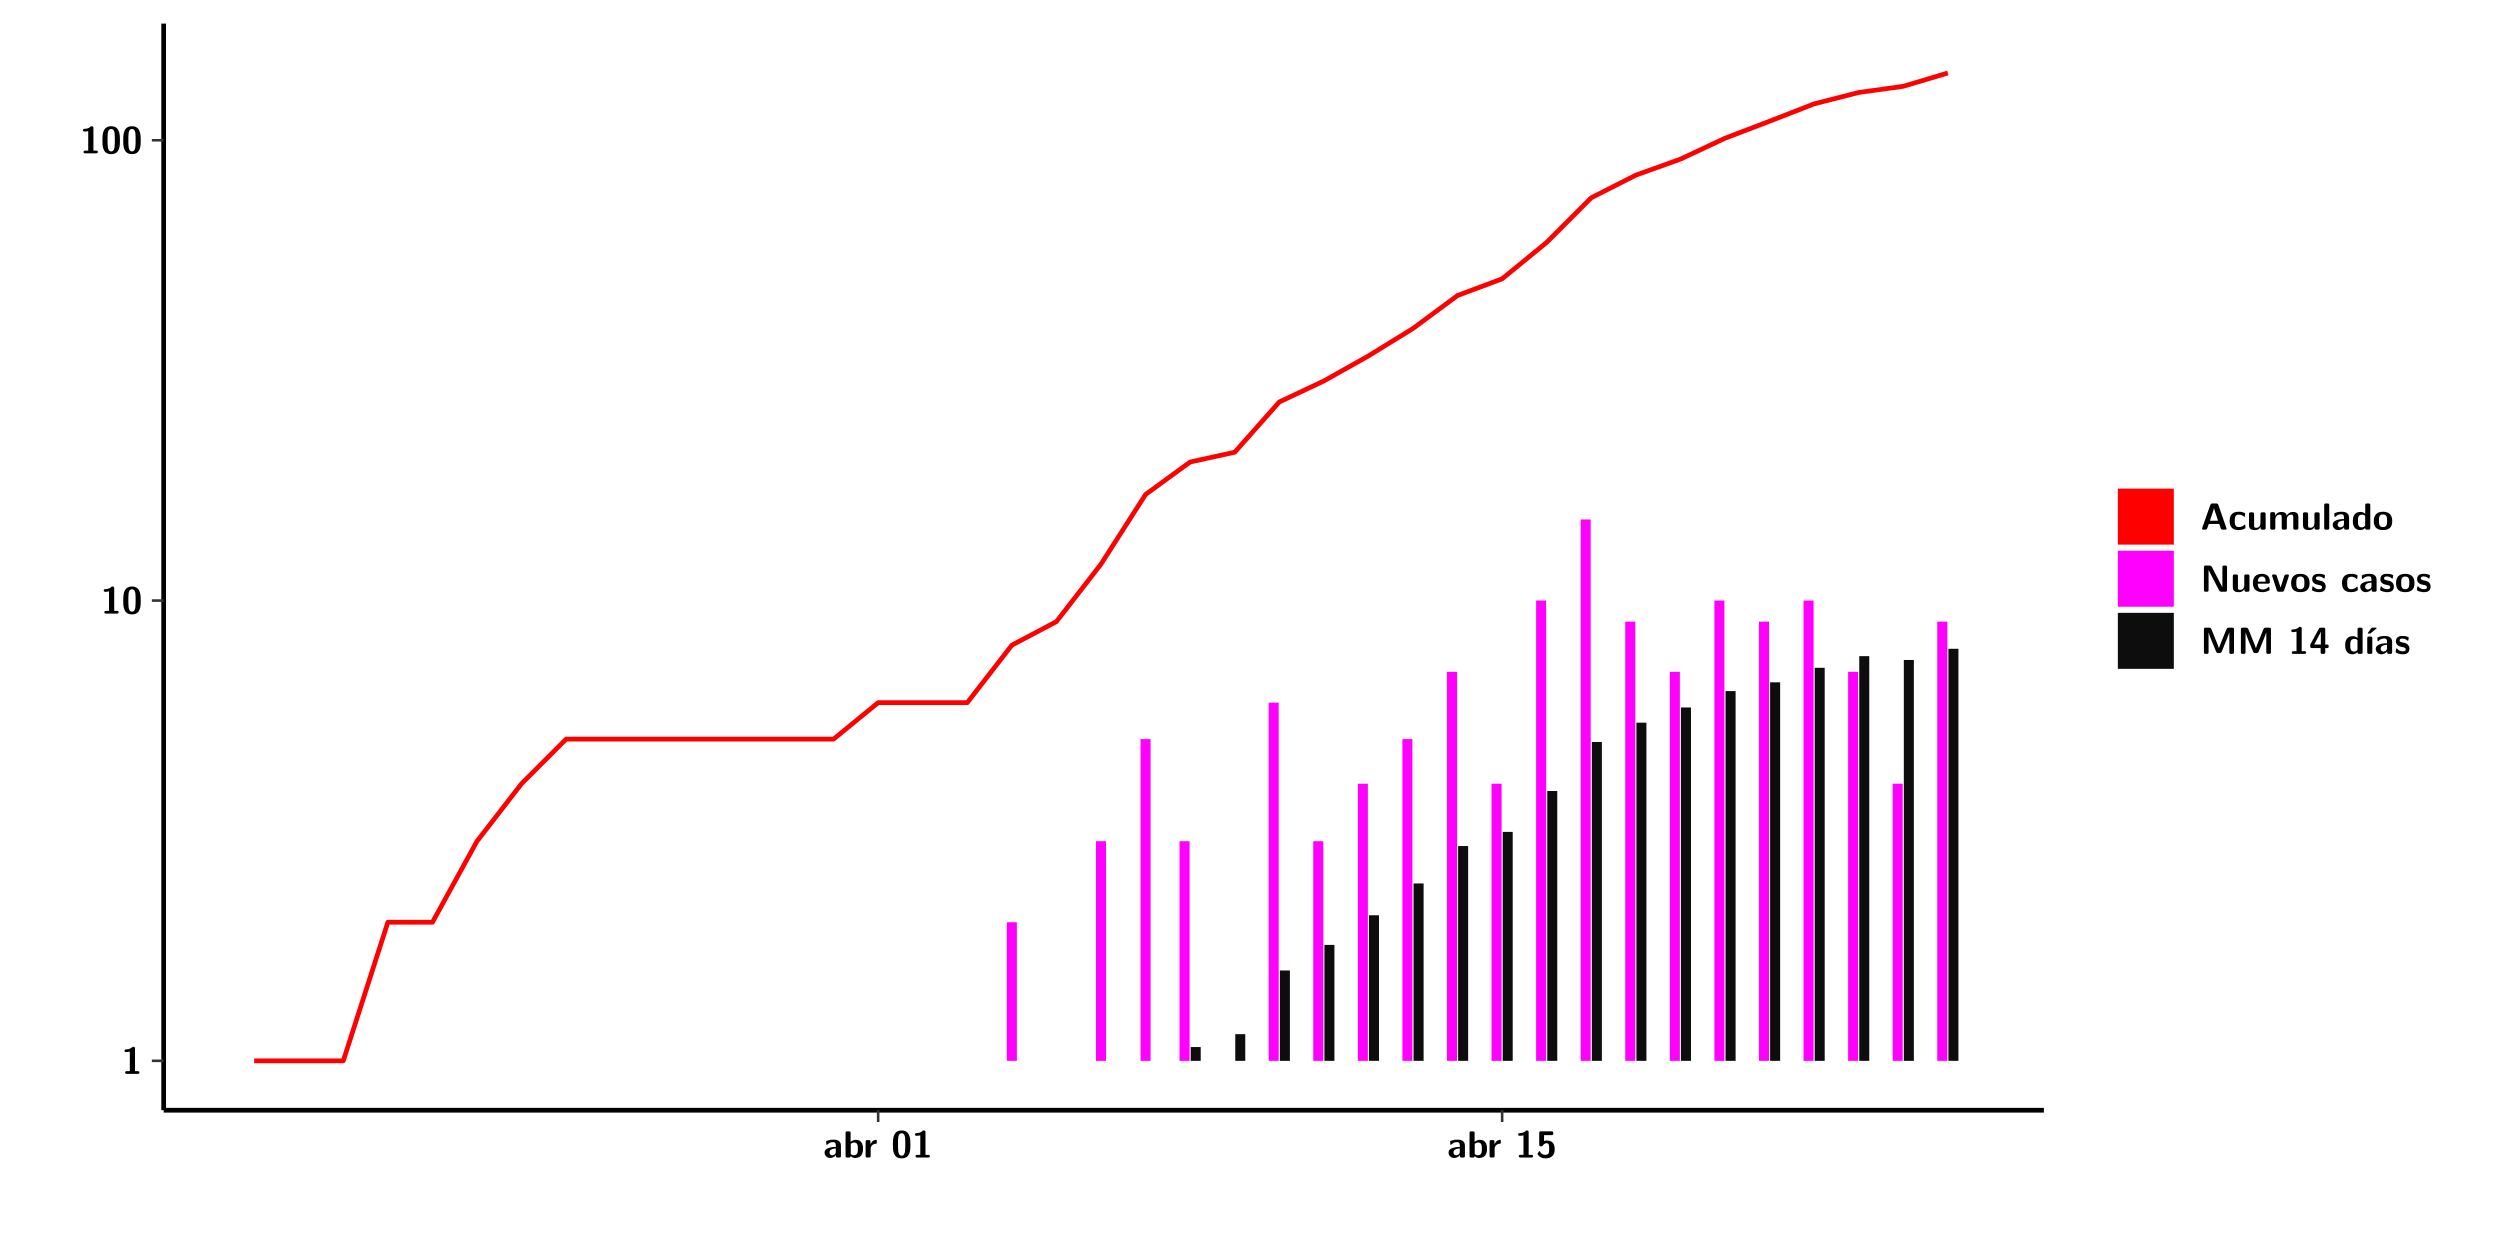
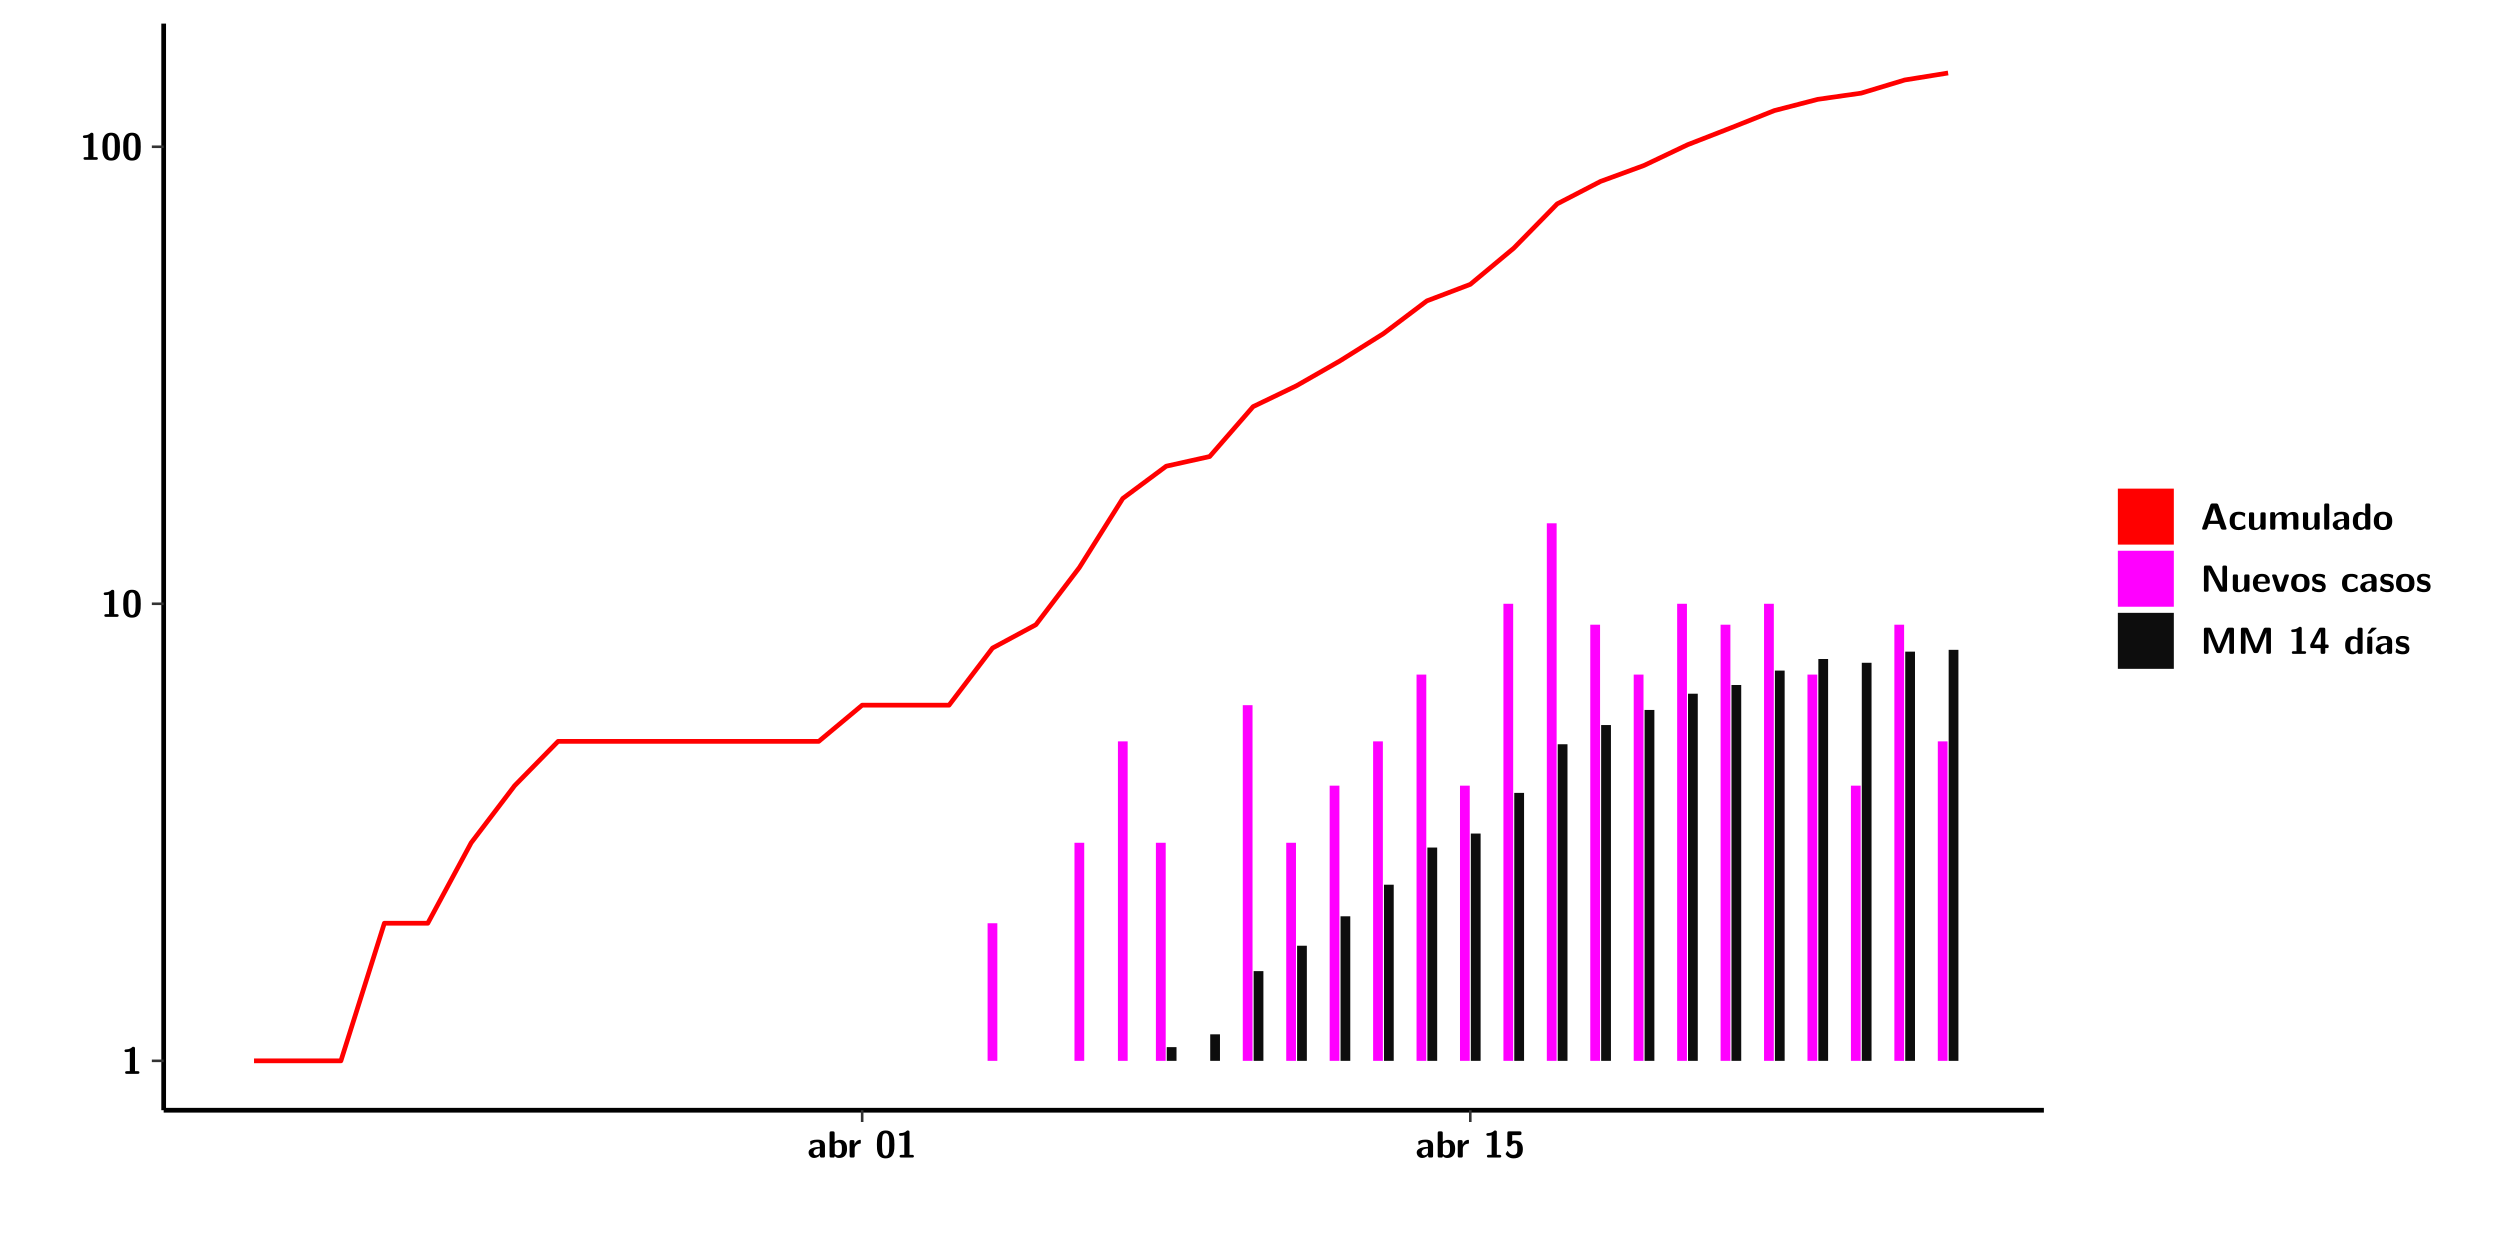
<svg xmlns="http://www.w3.org/2000/svg" xmlns:xlink="http://www.w3.org/1999/xlink" width="579.653pt" height="288pt" viewBox="0 0 579.653 288" version="1.1">
  <defs>
    <g>
      <symbol overflow="visible" id="glyph0-0">
        <path style="stroke:none;" d="" />
      </symbol>
      <symbol overflow="visible" id="glyph0-1">
        <path style="stroke:none;" d="M 3.109 -5.859 C 3.109 -6.016 3.109 -6.281 2.719 -6.281 C 2.547 -6.281 2.516 -6.266 2.406 -6.156 C 2.25 -6.016 1.922 -5.688 1.047 -5.672 C 0.891 -5.672 0.672 -5.609 0.672 -5.359 C 0.672 -5.047 0.969 -5.047 1.094 -5.047 C 1.344 -5.047 1.656 -5.078 1.906 -5.156 L 1.906 -0.625 L 1.234 -0.625 C 1.109 -0.625 0.812 -0.625 0.812 -0.312 C 0.812 0 1.109 0 1.234 0 L 3.719 0 C 3.828 0 4.141 0 4.141 -0.312 C 4.141 -0.625 3.828 -0.625 3.719 -0.625 L 3.109 -0.625 Z M 3.109 -5.859 " />
      </symbol>
      <symbol overflow="visible" id="glyph0-2">
        <path style="stroke:none;" d="M 4.438 -3 C 4.438 -4.203 4.438 -6.281 2.406 -6.281 C 0.375 -6.281 0.375 -4.219 0.375 -3 C 0.375 -1.812 0.375 0.188 2.406 0.188 C 4.438 0.188 4.438 -1.781 4.438 -3 Z M 2.406 -0.438 C 1.75 -0.438 1.656 -1.25 1.625 -1.484 C 1.562 -1.953 1.562 -2.766 1.562 -3.125 C 1.562 -3.641 1.562 -4.203 1.625 -4.641 C 1.641 -4.875 1.734 -5.641 2.406 -5.641 C 3.047 -5.641 3.156 -4.906 3.188 -4.734 C 3.25 -4.281 3.25 -3.594 3.25 -3.125 C 3.25 -2.625 3.25 -1.953 3.188 -1.469 C 3.156 -1.234 3.062 -0.438 2.406 -0.438 Z M 2.406 -0.438 " />
      </symbol>
      <symbol overflow="visible" id="glyph0-3">
        <path style="stroke:none;" d="M 4.062 -2.766 C 4.062 -4.156 2.734 -4.156 2.297 -4.156 C 1.891 -4.156 1.453 -4.125 0.859 -3.891 C 0.672 -3.797 0.625 -3.781 0.625 -3.688 C 0.625 -3.625 0.688 -3.109 0.688 -3.047 C 0.703 -2.984 0.75 -2.938 0.812 -2.938 C 0.844 -2.938 0.875 -2.969 0.906 -3 C 1.281 -3.391 1.719 -3.578 2.266 -3.578 C 2.734 -3.578 2.875 -3.297 2.875 -2.781 L 2.875 -2.469 C 2.562 -2.469 0.266 -2.453 0.266 -1.172 C 0.266 -0.547 0.766 0.094 1.531 0.094 C 1.828 0.094 2.484 0.016 2.906 -0.594 L 2.906 -0.422 C 2.906 -0.141 2.969 0 3.328 0 L 3.641 0 C 3.984 0 4.062 -0.109 4.062 -0.422 Z M 2.875 -1.344 C 2.875 -0.531 2.047 -0.531 2.016 -0.531 C 1.641 -0.531 1.406 -0.844 1.406 -1.188 C 1.406 -2.047 2.625 -2.109 2.875 -2.109 Z M 2.875 -1.344 " />
      </symbol>
      <symbol overflow="visible" id="glyph0-4">
        <path style="stroke:none;" d="M 1.703 -5.656 C 1.703 -5.938 1.641 -6.078 1.281 -6.078 L 0.953 -6.078 C 0.641 -6.078 0.531 -5.984 0.531 -5.656 L 0.531 -0.422 C 0.531 -0.109 0.625 0 0.953 0 L 1.312 0 C 1.453 0 1.719 0 1.734 -0.344 C 2.125 0.094 2.578 0.094 2.719 0.094 C 4.578 0.094 4.578 -1.594 4.578 -2.031 C 4.578 -2.453 4.578 -4.109 2.938 -4.109 C 2.219 -4.109 1.781 -3.703 1.703 -3.625 Z M 1.734 -3.172 C 1.844 -3.281 2.109 -3.484 2.5 -3.484 C 3.391 -3.484 3.391 -2.672 3.391 -2.016 C 3.391 -1.375 3.391 -0.531 2.406 -0.531 C 2.047 -0.531 1.828 -0.75 1.734 -0.875 Z M 1.734 -3.172 " />
      </symbol>
      <symbol overflow="visible" id="glyph0-5">
        <path style="stroke:none;" d="M 1.703 -2.016 C 1.703 -2.844 2.391 -3.188 2.938 -3.219 C 3.109 -3.234 3.125 -3.234 3.125 -3.469 L 3.125 -3.875 C 3.125 -4.047 3.125 -4.109 2.969 -4.109 C 2.719 -4.109 2.078 -4.031 1.672 -3.078 L 1.656 -3.078 L 1.656 -3.641 C 1.656 -3.922 1.594 -4.062 1.234 -4.062 L 0.953 -4.062 C 0.641 -4.062 0.531 -3.969 0.531 -3.641 L 0.531 -0.422 C 0.531 -0.109 0.625 0 0.953 0 L 1.281 0 C 1.609 0 1.703 -0.109 1.703 -0.422 Z M 1.703 -2.016 " />
      </symbol>
      <symbol overflow="visible" id="glyph0-6">
        <path style="stroke:none;" d="M 1.859 -5.203 L 3.578 -5.203 C 4 -5.203 4 -5.406 4 -5.641 C 4 -5.875 4 -6.078 3.578 -6.078 L 1.141 -6.078 C 0.875 -6.078 0.734 -6.031 0.734 -5.688 L 0.734 -3 C 0.734 -2.609 0.922 -2.594 1.172 -2.594 C 1.391 -2.594 1.469 -2.594 1.594 -2.812 C 1.812 -3.141 2.109 -3.328 2.469 -3.328 C 3.047 -3.328 3.047 -2.656 3.047 -1.969 C 3.047 -1.297 3.047 -0.625 2.125 -0.625 C 1.844 -0.625 1.25 -0.703 0.906 -1.406 C 0.875 -1.453 0.844 -1.5 0.781 -1.5 C 0.719 -1.5 0.703 -1.469 0.656 -1.391 C 0.531 -1.188 0.328 -0.891 0.328 -0.828 C 0.328 -0.75 0.891 0.188 2.141 0.188 C 3.562 0.188 4.328 -0.516 4.328 -1.938 C 4.328 -3.094 3.844 -3.953 2.5 -3.953 C 2.281 -3.953 2.078 -3.922 1.859 -3.844 Z M 1.859 -5.203 " />
      </symbol>
      <symbol overflow="visible" id="glyph0-7">
        <path style="stroke:none;" d="M 4.156 -5.703 C 4.031 -6.078 3.766 -6.078 3.594 -6.078 L 2.828 -6.078 C 2.641 -6.078 2.391 -6.078 2.266 -5.703 L 0.406 -0.406 C 0.375 -0.297 0.375 -0.281 0.375 -0.234 C 0.375 0 0.594 0 0.703 0 L 1.031 0 C 1.188 0 1.453 0 1.578 -0.344 L 1.922 -1.328 L 4.344 -1.328 L 4.641 -0.484 C 4.75 -0.172 4.812 0 5.234 0 L 5.703 0 C 5.828 0 6.047 0 6.047 -0.234 C 6.047 -0.281 6.047 -0.297 6 -0.406 Z M 2.812 -3.938 C 2.938 -4.328 3.062 -4.656 3.125 -4.969 L 3.141 -4.969 C 3.188 -4.766 3.188 -4.75 3.25 -4.547 L 4.078 -2.078 L 2.188 -2.078 Z M 2.812 -3.938 " />
      </symbol>
      <symbol overflow="visible" id="glyph0-8">
        <path style="stroke:none;" d="M 4 -0.438 C 4 -0.531 3.969 -0.938 3.953 -1.047 C 3.953 -1.078 3.938 -1.172 3.844 -1.172 C 3.812 -1.172 3.797 -1.172 3.703 -1.078 C 3.562 -0.953 3.141 -0.594 2.422 -0.594 C 1.516 -0.594 1.516 -1.469 1.516 -2.031 C 1.516 -2.75 1.562 -3.484 2.453 -3.484 C 3.031 -3.484 3.266 -3.344 3.578 -3.078 C 3.688 -2.984 3.703 -2.984 3.734 -2.984 C 3.828 -2.984 3.844 -3.062 3.844 -3.094 C 3.859 -3.172 3.953 -3.656 3.953 -3.703 C 3.953 -3.781 3.891 -3.812 3.75 -3.891 C 3.328 -4.078 3.062 -4.156 2.453 -4.156 C 1.141 -4.156 0.328 -3.547 0.328 -2.016 C 0.328 -0.562 1.078 0.094 2.406 0.094 C 2.641 0.094 3.172 0.094 3.75 -0.203 C 4 -0.344 4 -0.344 4 -0.438 Z M 4 -0.438 " />
      </symbol>
      <symbol overflow="visible" id="glyph0-9">
        <path style="stroke:none;" d="M 4.391 -3.594 C 4.391 -3.875 4.328 -4.016 3.969 -4.016 L 3.609 -4.016 C 3.281 -4.016 3.188 -3.906 3.188 -3.594 L 3.188 -1.516 C 3.188 -0.938 2.891 -0.438 2.266 -0.438 C 1.766 -0.438 1.719 -0.562 1.719 -1.031 L 1.719 -3.594 C 1.719 -3.875 1.656 -4.016 1.297 -4.016 L 0.953 -4.016 C 0.625 -4.016 0.531 -3.922 0.531 -3.594 L 0.531 -1.109 C 0.531 -0.172 1.031 0.094 1.953 0.094 C 2.188 0.094 2.812 0.094 3.219 -0.656 L 3.219 -0.422 C 3.219 -0.141 3.281 0 3.641 0 L 3.969 0 C 4.297 0 4.391 -0.109 4.391 -0.422 Z M 4.391 -3.594 " />
      </symbol>
      <symbol overflow="visible" id="glyph0-10">
        <path style="stroke:none;" d="M 7.062 -2.844 C 7.062 -3.75 6.672 -4.109 5.781 -4.109 C 5.156 -4.109 4.688 -3.828 4.359 -3.25 C 4.219 -4.078 3.484 -4.109 3.109 -4.109 C 2.938 -4.109 2.578 -4.109 2.188 -3.828 C 1.906 -3.625 1.734 -3.344 1.672 -3.203 L 1.672 -3.641 C 1.672 -3.922 1.609 -4.062 1.25 -4.062 L 0.953 -4.062 C 0.625 -4.062 0.531 -3.969 0.531 -3.641 L 0.531 -0.422 C 0.531 -0.109 0.625 0 0.953 0 L 1.297 0 C 1.625 0 1.719 -0.109 1.719 -0.422 L 1.719 -2.359 C 1.719 -3.141 2.25 -3.484 2.688 -3.484 C 3.109 -3.484 3.203 -3.297 3.203 -2.828 L 3.203 -0.422 C 3.203 -0.109 3.297 0 3.625 0 L 3.969 0 C 4.297 0 4.391 -0.109 4.391 -0.422 L 4.391 -2.359 C 4.391 -3.141 4.922 -3.484 5.359 -3.484 C 5.781 -3.484 5.875 -3.297 5.875 -2.828 L 5.875 -0.422 C 5.875 -0.109 5.969 0 6.297 0 L 6.641 0 C 6.984 0 7.062 -0.109 7.062 -0.422 Z M 7.062 -2.844 " />
      </symbol>
      <symbol overflow="visible" id="glyph0-11">
        <path style="stroke:none;" d="M 1.703 -5.656 C 1.703 -5.938 1.641 -6.078 1.281 -6.078 L 0.953 -6.078 C 0.641 -6.078 0.531 -5.984 0.531 -5.656 L 0.531 -0.422 C 0.531 -0.109 0.625 0 0.953 0 L 1.281 0 C 1.609 0 1.703 -0.109 1.703 -0.422 Z M 1.703 -5.656 " />
      </symbol>
      <symbol overflow="visible" id="glyph0-12">
        <path style="stroke:none;" d="M 4.375 -5.656 C 4.375 -5.938 4.312 -6.078 3.953 -6.078 L 3.625 -6.078 C 3.297 -6.078 3.203 -5.969 3.203 -5.656 L 3.203 -3.672 C 2.812 -4.047 2.375 -4.109 2.109 -4.109 C 0.328 -4.109 0.328 -2.422 0.328 -2 C 0.328 -1.594 0.328 0.094 2.062 0.094 C 2.422 0.094 2.812 -0.016 3.188 -0.406 C 3.188 -0.094 3.297 0 3.609 0 L 3.953 0 C 4.281 0 4.375 -0.109 4.375 -0.422 Z M 3.188 -1.094 C 3.188 -0.953 3.188 -0.875 2.922 -0.688 C 2.703 -0.547 2.5 -0.531 2.406 -0.531 C 1.516 -0.531 1.516 -1.344 1.516 -2 C 1.516 -2.656 1.516 -3.484 2.5 -3.484 C 2.75 -3.484 2.984 -3.391 3.188 -3.203 Z M 3.188 -1.094 " />
      </symbol>
      <symbol overflow="visible" id="glyph0-13">
        <path style="stroke:none;" d="M 4.547 -1.969 C 4.547 -3.406 3.844 -4.156 2.406 -4.156 C 0.953 -4.156 0.266 -3.391 0.266 -1.969 C 0.266 -0.547 1.031 0.094 2.406 0.094 C 3.781 0.094 4.547 -0.531 4.547 -1.969 Z M 2.406 -0.594 C 1.469 -0.594 1.469 -1.375 1.469 -2.078 C 1.469 -2.75 1.469 -3.531 2.406 -3.531 C 3.344 -3.531 3.344 -2.766 3.344 -2.078 C 3.344 -1.391 3.344 -0.594 2.406 -0.594 Z M 2.406 -0.594 " />
      </symbol>
      <symbol overflow="visible" id="glyph0-14">
        <path style="stroke:none;" d="M 2.656 -5.734 C 2.469 -6.078 2.203 -6.078 2.031 -6.078 L 1.219 -6.078 C 0.906 -6.078 0.797 -5.984 0.797 -5.656 L 0.797 -0.422 C 0.797 -0.109 0.891 0 1.219 0 L 1.453 0 C 1.781 0 1.875 -0.109 1.875 -0.422 L 1.875 -5.016 L 1.891 -5.016 L 4.297 -0.344 C 4.484 0 4.75 0 4.922 0 L 5.734 0 C 6.062 0 6.156 -0.109 6.156 -0.422 L 6.156 -5.656 C 6.156 -5.938 6.094 -6.078 5.734 -6.078 L 5.5 -6.078 C 5.156 -6.078 5.078 -5.969 5.078 -5.656 L 5.078 -1.062 L 5.062 -1.062 Z M 2.656 -5.734 " />
      </symbol>
      <symbol overflow="visible" id="glyph0-15">
        <path style="stroke:none;" d="M 3.781 -1.875 C 3.984 -1.875 4.203 -1.891 4.203 -2.281 C 4.203 -3.406 3.672 -4.156 2.359 -4.156 C 0.969 -4.156 0.266 -3.375 0.266 -2.047 C 0.266 -0.609 1.109 0.094 2.484 0.094 C 2.812 0.094 3.312 0.047 3.891 -0.234 C 4.078 -0.328 4.141 -0.359 4.141 -0.469 C 4.141 -0.531 4.125 -0.781 4.109 -0.844 C 4.078 -1.125 4.062 -1.125 3.984 -1.125 C 3.953 -1.125 3.938 -1.125 3.844 -1.047 C 3.328 -0.594 2.797 -0.531 2.516 -0.531 C 1.531 -0.531 1.422 -1.312 1.391 -1.875 Z M 1.406 -2.344 C 1.422 -2.875 1.609 -3.531 2.359 -3.531 C 3.062 -3.531 3.203 -3.031 3.219 -2.344 Z M 1.406 -2.344 " />
      </symbol>
      <symbol overflow="visible" id="glyph0-16">
        <path style="stroke:none;" d="M 4.109 -3.609 C 4.141 -3.719 4.141 -3.75 4.141 -3.766 C 4.141 -4.016 3.922 -4.016 3.797 -4.016 L 3.609 -4.016 C 3.25 -4.016 3.141 -3.891 3.062 -3.641 L 2.203 -0.984 L 1.328 -3.641 C 1.266 -3.828 1.203 -4.016 0.781 -4.016 L 0.578 -4.016 C 0.453 -4.016 0.234 -4.016 0.234 -3.766 C 0.234 -3.75 0.234 -3.719 0.266 -3.609 L 1.312 -0.375 C 1.438 0 1.703 0 1.859 0 L 2.5 0 C 2.672 0 2.938 0 3.062 -0.375 Z M 4.109 -3.609 " />
      </symbol>
      <symbol overflow="visible" id="glyph0-17">
        <path style="stroke:none;" d="M 3.469 -1.234 C 3.469 -1.734 3.203 -2.031 3.047 -2.172 C 2.703 -2.484 2.391 -2.547 2.031 -2.609 C 1.547 -2.703 1.188 -2.766 1.188 -3.109 C 1.188 -3.469 1.484 -3.547 1.828 -3.547 C 2.406 -3.547 2.719 -3.328 2.953 -3.125 C 3.047 -3.047 3.062 -3.047 3.094 -3.047 C 3.188 -3.047 3.203 -3.125 3.203 -3.156 C 3.219 -3.219 3.312 -3.719 3.312 -3.766 C 3.312 -3.906 2.844 -4.031 2.75 -4.062 C 2.406 -4.156 2.125 -4.156 1.891 -4.156 C 1.5 -4.156 0.328 -4.156 0.328 -2.906 C 0.328 -2.484 0.516 -2.219 0.75 -2 C 1.062 -1.734 1.406 -1.672 1.906 -1.562 C 2.156 -1.531 2.609 -1.453 2.609 -1.062 C 2.609 -0.656 2.266 -0.594 1.922 -0.594 C 1.531 -0.594 1.047 -0.703 0.625 -1.188 C 0.594 -1.234 0.562 -1.266 0.516 -1.266 C 0.422 -1.266 0.406 -1.188 0.391 -1.125 C 0.375 -1.016 0.266 -0.516 0.266 -0.422 C 0.266 -0.266 0.922 -0.062 0.922 -0.047 C 1.406 0.094 1.766 0.094 1.922 0.094 C 2.359 0.094 3.469 0.062 3.469 -1.234 Z M 3.469 -1.234 " />
      </symbol>
      <symbol overflow="visible" id="glyph0-18">
        <path style="stroke:none;" d="M 4.859 -2.859 C 4.688 -2.422 4.359 -1.609 4.281 -1.312 C 4.203 -1.625 3.844 -2.484 3.656 -2.953 L 2.531 -5.719 C 2.391 -6.078 2.109 -6.078 1.953 -6.078 L 1.219 -6.078 C 0.906 -6.078 0.797 -5.984 0.797 -5.656 L 0.797 -0.422 C 0.797 -0.109 0.891 0 1.219 0 L 1.453 0 C 1.781 0 1.875 -0.109 1.875 -0.422 L 1.875 -4.953 L 1.891 -4.953 C 1.984 -4.562 2.375 -3.578 2.578 -3.062 L 3.609 -0.562 C 3.766 -0.188 3.969 -0.188 4.266 -0.188 C 4.562 -0.188 4.781 -0.188 4.938 -0.562 L 6.062 -3.328 C 6.141 -3.531 6.625 -4.719 6.672 -4.953 L 6.688 -4.953 L 6.688 -0.422 C 6.688 -0.141 6.75 0 7.109 0 L 7.344 0 C 7.672 0 7.766 -0.109 7.766 -0.422 L 7.766 -5.656 C 7.766 -5.938 7.703 -6.078 7.344 -6.078 L 6.609 -6.078 C 6.391 -6.078 6.172 -6.062 6.016 -5.703 Z M 4.859 -2.859 " />
      </symbol>
      <symbol overflow="visible" id="glyph0-19">
        <path style="stroke:none;" d="M 0.344 -2.297 C 0.266 -2.172 0.266 -2.141 0.266 -1.984 L 0.266 -1.766 C 0.266 -1.484 0.328 -1.344 0.688 -1.344 L 2.672 -1.344 L 2.672 -0.422 C 2.672 -0.141 2.719 0 3.078 0 L 3.328 0 C 3.656 0 3.75 -0.109 3.75 -0.422 L 3.75 -1.344 L 4.125 -1.344 C 4.391 -1.344 4.547 -1.406 4.547 -1.75 C 4.547 -2.078 4.422 -2.172 4.125 -2.172 L 3.75 -2.172 L 3.75 -5.656 C 3.75 -5.984 3.656 -6.078 3.328 -6.078 L 2.688 -6.078 C 2.531 -6.078 2.391 -6.078 2.281 -5.875 Z M 1.188 -2.172 C 2.578 -4.75 2.672 -5.016 2.703 -5.156 L 2.719 -5.156 L 2.719 -2.172 Z M 1.188 -2.172 " />
      </symbol>
      <symbol overflow="visible" id="glyph0-20">
        <path style="stroke:none;" d="M 3.906 -5.844 C 3.953 -5.875 4 -5.922 4 -5.969 C 4 -6.078 3.906 -6.078 3.766 -6.078 L 3.047 -6.078 C 2.875 -6.078 2.859 -6.078 2.781 -5.984 L 2.031 -4.953 C 1.953 -4.859 1.953 -4.844 1.953 -4.828 C 1.953 -4.703 2.047 -4.703 2.188 -4.703 L 2.516 -4.703 Z M 3.906 -5.844 " />
      </symbol>
      <symbol overflow="visible" id="glyph0-21">
        <path style="stroke:none;" d="M 1.703 -3.594 C 1.703 -3.875 1.641 -4.016 1.281 -4.016 L 0.953 -4.016 C 0.641 -4.016 0.531 -3.922 0.531 -3.594 L 0.531 -0.422 C 0.531 -0.109 0.625 0 0.953 0 L 1.281 0 C 1.609 0 1.703 -0.109 1.703 -0.422 Z M 1.703 -3.594 " />
      </symbol>
    </g>
    <clipPath id="clip1">
      <path d="M 0 0 L 576.008 0 L 576.008 288 L 0 288 Z M 0 0 " />
    </clipPath>
    <clipPath id="clip2">
      <path d="M 37.949 5.477 L 473.898 5.477 L 473.898 257.414 L 37.949 257.414 Z M 37.949 5.477 " />
    </clipPath>
  </defs>
  <g id="surface1">
    <g clip-path="url(#clip1)" clip-rule="nonzero">
      <path style="fill-rule:nonzero;fill:rgb(100%,100%,100%);fill-opacity:1;stroke-width:0.598;stroke-linecap:round;stroke-linejoin:round;stroke:rgb(100%,100%,100%);stroke-opacity:1;stroke-miterlimit:10;" d="M 0 0 L 0 288.004 L 576.008 288.004 L 576.008 0 Z M 0 0 " transform="matrix(1,0,0,-1,0,288)" />
    </g>
    <g clip-path="url(#clip2)" clip-rule="nonzero">
      <path style=" stroke:none;fill-rule:nonzero;fill:rgb(100%,100%,100%);fill-opacity:1;" d="M 37.949 257.414 L 37.949 5.477 L 473.898 5.477 L 473.898 257.414 Z M 37.949 257.414 " />
    </g>
-     <path style=" stroke:none;fill-rule:nonzero;fill:rgb(100%,0%,100%);fill-opacity:1;" d="M 233.449 245.969 L 233.449 213.836 L 235.77 213.836 L 235.77 245.969 Z M 233.449 245.969 " />
-     <path style=" stroke:none;fill-rule:nonzero;fill:rgb(100%,0%,100%);fill-opacity:1;" d="M 254.121 245.969 L 254.121 195.047 L 256.441 195.047 L 256.441 245.969 Z M 254.121 245.969 " />
-     <path style=" stroke:none;fill-rule:nonzero;fill:rgb(100%,0%,100%);fill-opacity:1;" d="M 264.453 245.969 L 264.453 171.367 L 266.773 171.367 L 266.773 245.969 Z M 264.453 245.969 " />
-     <path style=" stroke:none;fill-rule:nonzero;fill:rgb(100%,0%,100%);fill-opacity:1;" d="M 273.488 245.969 L 273.488 195.047 L 275.82 195.047 L 275.82 245.969 Z M 273.488 245.969 " />
-     <path style=" stroke:none;fill-rule:nonzero;fill:rgb(4.999%,4.999%,4.999%);fill-opacity:1;" d="M 276.078 245.969 L 276.078 242.77 L 278.398 242.77 L 278.398 245.969 Z M 276.078 245.969 " />
-     <path style=" stroke:none;fill-rule:nonzero;fill:rgb(4.999%,4.999%,4.999%);fill-opacity:1;" d="M 286.41 245.969 L 286.41 239.781 L 288.73 239.781 L 288.73 245.969 Z M 286.41 245.969 " />
-     <path style=" stroke:none;fill-rule:nonzero;fill:rgb(100%,0%,100%);fill-opacity:1;" d="M 294.16 245.969 L 294.16 162.918 L 296.48 162.918 L 296.48 245.969 Z M 294.16 245.969 " />
-     <path style=" stroke:none;fill-rule:nonzero;fill:rgb(4.999%,4.999%,4.999%);fill-opacity:1;" d="M 296.742 245.969 L 296.742 225.016 L 299.074 225.016 L 299.074 245.969 Z M 296.742 245.969 " />
-     <path style=" stroke:none;fill-rule:nonzero;fill:rgb(100%,0%,100%);fill-opacity:1;" d="M 304.492 245.969 L 304.492 195.047 L 306.824 195.047 L 306.824 245.969 Z M 304.492 245.969 " />
-     <path style=" stroke:none;fill-rule:nonzero;fill:rgb(4.999%,4.999%,4.999%);fill-opacity:1;" d="M 307.082 245.969 L 307.082 219.086 L 309.402 219.086 L 309.402 245.969 Z M 307.082 245.969 " />
-     <path style=" stroke:none;fill-rule:nonzero;fill:rgb(100%,0%,100%);fill-opacity:1;" d="M 314.832 245.969 L 314.832 181.707 L 317.156 181.707 L 317.156 245.969 Z M 314.832 245.969 " />
-     <path style=" stroke:none;fill-rule:nonzero;fill:rgb(4.999%,4.999%,4.999%);fill-opacity:1;" d="M 317.414 245.969 L 317.414 212.215 L 319.734 212.215 L 319.734 245.969 Z M 317.414 245.969 " />
-     <path style=" stroke:none;fill-rule:nonzero;fill:rgb(100%,0%,100%);fill-opacity:1;" d="M 325.164 245.969 L 325.164 171.367 L 327.484 171.367 L 327.484 245.969 Z M 325.164 245.969 " />
-     <path style=" stroke:none;fill-rule:nonzero;fill:rgb(4.999%,4.999%,4.999%);fill-opacity:1;" d="M 327.746 245.969 L 327.746 204.84 L 330.078 204.84 L 330.078 245.969 Z M 327.746 245.969 " />
-     <path style=" stroke:none;fill-rule:nonzero;fill:rgb(100%,0%,100%);fill-opacity:1;" d="M 335.496 245.969 L 335.496 155.773 L 337.828 155.773 L 337.828 245.969 Z M 335.496 245.969 " />
-     <path style=" stroke:none;fill-rule:nonzero;fill:rgb(4.999%,4.999%,4.999%);fill-opacity:1;" d="M 338.078 245.969 L 338.078 196.164 L 340.406 196.164 L 340.406 245.969 Z M 338.078 245.969 " />
-     <path style=" stroke:none;fill-rule:nonzero;fill:rgb(100%,0%,100%);fill-opacity:1;" d="M 345.828 245.969 L 345.828 181.707 L 348.16 181.707 L 348.16 245.969 Z M 345.828 245.969 " />
-     <path style=" stroke:none;fill-rule:nonzero;fill:rgb(4.999%,4.999%,4.999%);fill-opacity:1;" d="M 348.418 245.969 L 348.418 192.887 L 350.738 192.887 L 350.738 245.969 Z M 348.418 245.969 " />
-     <path style=" stroke:none;fill-rule:nonzero;fill:rgb(100%,0%,100%);fill-opacity:1;" d="M 356.168 245.969 L 356.168 139.246 L 358.492 139.246 L 358.492 245.969 Z M 356.168 245.969 " />
-     <path style=" stroke:none;fill-rule:nonzero;fill:rgb(4.999%,4.999%,4.999%);fill-opacity:1;" d="M 358.75 245.969 L 358.75 183.402 L 361.07 183.402 L 361.07 245.969 Z M 358.75 245.969 " />
-     <path style=" stroke:none;fill-rule:nonzero;fill:rgb(100%,0%,100%);fill-opacity:1;" d="M 366.5 245.969 L 366.5 120.445 L 368.82 120.445 L 368.82 245.969 Z M 366.5 245.969 " />
-     <path style=" stroke:none;fill-rule:nonzero;fill:rgb(4.999%,4.999%,4.999%);fill-opacity:1;" d="M 369.082 245.969 L 369.082 172.035 L 371.41 172.035 L 371.41 245.969 Z M 369.082 245.969 " />
-     <path style=" stroke:none;fill-rule:nonzero;fill:rgb(100%,0%,100%);fill-opacity:1;" d="M 376.832 245.969 L 376.832 144.129 L 379.164 144.129 L 379.164 245.969 Z M 376.832 245.969 " />
-     <path style=" stroke:none;fill-rule:nonzero;fill:rgb(4.999%,4.999%,4.999%);fill-opacity:1;" d="M 379.422 245.969 L 379.422 167.559 L 381.742 167.559 L 381.742 245.969 Z M 379.422 245.969 " />
-     <path style=" stroke:none;fill-rule:nonzero;fill:rgb(100%,0%,100%);fill-opacity:1;" d="M 387.172 245.969 L 387.172 155.773 L 389.496 155.773 L 389.496 245.969 Z M 387.172 245.969 " />
-     <path style=" stroke:none;fill-rule:nonzero;fill:rgb(4.999%,4.999%,4.999%);fill-opacity:1;" d="M 389.754 245.969 L 389.754 164.035 L 392.074 164.035 L 392.074 245.969 Z M 389.754 245.969 " />
-     <path style=" stroke:none;fill-rule:nonzero;fill:rgb(100%,0%,100%);fill-opacity:1;" d="M 397.504 245.969 L 397.504 139.246 L 399.824 139.246 L 399.824 245.969 Z M 397.504 245.969 " />
-     <path style=" stroke:none;fill-rule:nonzero;fill:rgb(4.999%,4.999%,4.999%);fill-opacity:1;" d="M 400.086 245.969 L 400.086 160.238 L 402.418 160.238 L 402.418 245.969 Z M 400.086 245.969 " />
-     <path style=" stroke:none;fill-rule:nonzero;fill:rgb(100%,0%,100%);fill-opacity:1;" d="M 407.836 245.969 L 407.836 144.129 L 410.168 144.129 L 410.168 245.969 Z M 407.836 245.969 " />
-     <path style=" stroke:none;fill-rule:nonzero;fill:rgb(4.999%,4.999%,4.999%);fill-opacity:1;" d="M 410.418 245.969 L 410.418 158.203 L 412.746 158.203 L 412.746 245.969 Z M 410.418 245.969 " />
-     <path style=" stroke:none;fill-rule:nonzero;fill:rgb(100%,0%,100%);fill-opacity:1;" d="M 418.168 245.969 L 418.168 139.246 L 420.5 139.246 L 420.5 245.969 Z M 418.168 245.969 " />
-     <path style=" stroke:none;fill-rule:nonzero;fill:rgb(4.999%,4.999%,4.999%);fill-opacity:1;" d="M 420.758 245.969 L 420.758 154.836 L 423.078 154.836 L 423.078 245.969 Z M 420.758 245.969 " />
-     <path style=" stroke:none;fill-rule:nonzero;fill:rgb(100%,0%,100%);fill-opacity:1;" d="M 428.508 245.969 L 428.508 155.773 L 430.828 155.773 L 430.828 245.969 Z M 428.508 245.969 " />
-     <path style=" stroke:none;fill-rule:nonzero;fill:rgb(4.999%,4.999%,4.999%);fill-opacity:1;" d="M 431.09 245.969 L 431.09 152.137 L 433.41 152.137 L 433.41 245.969 Z M 431.09 245.969 " />
-     <path style=" stroke:none;fill-rule:nonzero;fill:rgb(100%,0%,100%);fill-opacity:1;" d="M 438.84 245.969 L 438.84 181.707 L 441.16 181.707 L 441.16 245.969 Z M 438.84 245.969 " />
-     <path style=" stroke:none;fill-rule:nonzero;fill:rgb(4.999%,4.999%,4.999%);fill-opacity:1;" d="M 441.422 245.969 L 441.422 153.023 L 443.75 153.023 L 443.75 245.969 Z M 441.422 245.969 " />
-     <path style=" stroke:none;fill-rule:nonzero;fill:rgb(100%,0%,100%);fill-opacity:1;" d="M 449.172 245.969 L 449.172 144.129 L 451.504 144.129 L 451.504 245.969 Z M 449.172 245.969 " />
-     <path style=" stroke:none;fill-rule:nonzero;fill:rgb(4.999%,4.999%,4.999%);fill-opacity:1;" d="M 451.762 245.969 L 451.762 150.426 L 454.082 150.426 L 454.082 245.969 Z M 451.762 245.969 " />
-     <path style="fill:none;stroke-width:1.096;stroke-linecap:butt;stroke-linejoin:round;stroke:rgb(100%,0%,0%);stroke-opacity:1;stroke-miterlimit:10;" d="M 58.93 42.031 L 79.594 42.031 L 89.934 74.164 L 100.266 74.164 L 110.598 92.953 L 120.93 106.293 L 131.27 116.633 L 193.27 116.633 L 203.609 125.082 L 224.273 125.082 L 234.613 138.414 L 244.945 143.871 L 255.277 157.203 L 265.617 173.352 L 275.949 180.883 L 286.281 183.145 L 296.613 194.793 L 306.953 199.672 L 317.285 205.473 L 327.617 211.84 L 337.957 219.488 L 348.289 223.355 L 358.621 231.805 L 368.953 242.145 L 379.293 247.395 L 389.625 251.102 L 399.957 255.945 L 410.297 259.898 L 420.629 263.922 L 430.961 266.555 L 441.289 267.988 L 451.633 271.078 " transform="matrix(1,0,0,-1,0,288)" />
+     <path style=" stroke:none;fill-rule:nonzero;fill:rgb(100%,0%,100%);fill-opacity:1;" d="M 228.984 245.969 L 228.984 214.066 L 231.246 214.066 L 231.246 245.969 Z M 228.984 245.969 " />
+     <path style=" stroke:none;fill-rule:nonzero;fill:rgb(100%,0%,100%);fill-opacity:1;" d="M 249.129 245.969 L 249.129 195.406 L 251.391 195.406 L 251.391 245.969 Z M 249.129 245.969 " />
+     <path style=" stroke:none;fill-rule:nonzero;fill:rgb(100%,0%,100%);fill-opacity:1;" d="M 259.203 245.969 L 259.203 171.895 L 261.461 171.895 L 261.461 245.969 Z M 259.203 245.969 " />
+     <path style=" stroke:none;fill-rule:nonzero;fill:rgb(100%,0%,100%);fill-opacity:1;" d="M 268.008 245.969 L 268.008 195.406 L 270.281 195.406 L 270.281 245.969 Z M 268.008 245.969 " />
+     <path style=" stroke:none;fill-rule:nonzero;fill:rgb(4.999%,4.999%,4.999%);fill-opacity:1;" d="M 270.527 245.969 L 270.527 242.789 L 272.789 242.789 L 272.789 245.969 Z M 270.527 245.969 " />
+     <path style=" stroke:none;fill-rule:nonzero;fill:rgb(4.999%,4.999%,4.999%);fill-opacity:1;" d="M 280.602 245.969 L 280.602 239.82 L 282.863 239.82 L 282.863 245.969 Z M 280.602 245.969 " />
+     <path style=" stroke:none;fill-rule:nonzero;fill:rgb(100%,0%,100%);fill-opacity:1;" d="M 288.152 245.969 L 288.152 163.504 L 290.414 163.504 L 290.414 245.969 Z M 288.152 245.969 " />
+     <path style=" stroke:none;fill-rule:nonzero;fill:rgb(4.999%,4.999%,4.999%);fill-opacity:1;" d="M 290.672 245.969 L 290.672 225.164 L 292.934 225.164 L 292.934 245.969 Z M 290.672 245.969 " />
+     <path style=" stroke:none;fill-rule:nonzero;fill:rgb(100%,0%,100%);fill-opacity:1;" d="M 298.227 245.969 L 298.227 195.406 L 300.488 195.406 L 300.488 245.969 Z M 298.227 245.969 " />
+     <path style=" stroke:none;fill-rule:nonzero;fill:rgb(4.999%,4.999%,4.999%);fill-opacity:1;" d="M 300.746 245.969 L 300.746 219.277 L 303.008 219.277 L 303.008 245.969 Z M 300.746 245.969 " />
+     <path style=" stroke:none;fill-rule:nonzero;fill:rgb(100%,0%,100%);fill-opacity:1;" d="M 308.297 245.969 L 308.297 182.164 L 310.559 182.164 L 310.559 245.969 Z M 308.297 245.969 " />
+     <path style=" stroke:none;fill-rule:nonzero;fill:rgb(4.999%,4.999%,4.999%);fill-opacity:1;" d="M 310.82 245.969 L 310.82 212.453 L 313.078 212.453 L 313.078 245.969 Z M 310.82 245.969 " />
+     <path style=" stroke:none;fill-rule:nonzero;fill:rgb(100%,0%,100%);fill-opacity:1;" d="M 318.371 245.969 L 318.371 171.895 L 320.633 171.895 L 320.633 245.969 Z M 318.371 245.969 " />
+     <path style=" stroke:none;fill-rule:nonzero;fill:rgb(4.999%,4.999%,4.999%);fill-opacity:1;" d="M 320.891 245.969 L 320.891 205.129 L 323.152 205.129 L 323.152 245.969 Z M 320.891 245.969 " />
+     <path style=" stroke:none;fill-rule:nonzero;fill:rgb(100%,0%,100%);fill-opacity:1;" d="M 328.441 245.969 L 328.441 156.41 L 330.703 156.41 L 330.703 245.969 Z M 328.441 245.969 " />
+     <path style=" stroke:none;fill-rule:nonzero;fill:rgb(4.999%,4.999%,4.999%);fill-opacity:1;" d="M 330.953 245.969 L 330.953 196.512 L 333.227 196.512 L 333.227 245.969 Z M 330.953 245.969 " />
+     <path style=" stroke:none;fill-rule:nonzero;fill:rgb(100%,0%,100%);fill-opacity:1;" d="M 338.516 245.969 L 338.516 182.164 L 340.777 182.164 L 340.777 245.969 Z M 338.516 245.969 " />
+     <path style=" stroke:none;fill-rule:nonzero;fill:rgb(4.999%,4.999%,4.999%);fill-opacity:1;" d="M 341.027 245.969 L 341.027 193.266 L 343.297 193.266 L 343.297 245.969 Z M 341.027 245.969 " />
+     <path style=" stroke:none;fill-rule:nonzero;fill:rgb(100%,0%,100%);fill-opacity:1;" d="M 348.586 245.969 L 348.586 139.992 L 350.848 139.992 L 350.848 245.969 Z M 348.586 245.969 " />
+     <path style=" stroke:none;fill-rule:nonzero;fill:rgb(4.999%,4.999%,4.999%);fill-opacity:1;" d="M 351.098 245.969 L 351.098 183.84 L 353.371 183.84 L 353.371 245.969 Z M 351.098 245.969 " />
+     <path style=" stroke:none;fill-rule:nonzero;fill:rgb(100%,0%,100%);fill-opacity:1;" d="M 358.648 245.969 L 358.648 121.332 L 360.922 121.332 L 360.922 245.969 Z M 358.648 245.969 " />
+     <path style=" stroke:none;fill-rule:nonzero;fill:rgb(4.999%,4.999%,4.999%);fill-opacity:1;" d="M 361.172 245.969 L 361.172 172.562 L 363.441 172.562 L 363.441 245.969 Z M 361.172 245.969 " />
+     <path style=" stroke:none;fill-rule:nonzero;fill:rgb(100%,0%,100%);fill-opacity:1;" d="M 368.723 245.969 L 368.723 144.844 L 370.992 144.844 L 370.992 245.969 Z M 368.723 245.969 " />
+     <path style=" stroke:none;fill-rule:nonzero;fill:rgb(4.999%,4.999%,4.999%);fill-opacity:1;" d="M 371.242 245.969 L 371.242 168.109 L 373.516 168.109 L 373.516 245.969 Z M 371.242 245.969 " />
+     <path style=" stroke:none;fill-rule:nonzero;fill:rgb(100%,0%,100%);fill-opacity:1;" d="M 378.793 245.969 L 378.793 156.41 L 381.066 156.41 L 381.066 245.969 Z M 378.793 245.969 " />
+     <path style=" stroke:none;fill-rule:nonzero;fill:rgb(4.999%,4.999%,4.999%);fill-opacity:1;" d="M 381.316 245.969 L 381.316 164.609 L 383.586 164.609 L 383.586 245.969 Z M 381.316 245.969 " />
+     <path style=" stroke:none;fill-rule:nonzero;fill:rgb(100%,0%,100%);fill-opacity:1;" d="M 388.867 245.969 L 388.867 139.992 L 391.137 139.992 L 391.137 245.969 Z M 388.867 245.969 " />
+     <path style=" stroke:none;fill-rule:nonzero;fill:rgb(4.999%,4.999%,4.999%);fill-opacity:1;" d="M 391.387 245.969 L 391.387 160.844 L 393.648 160.844 L 393.648 245.969 Z M 391.387 245.969 " />
+     <path style=" stroke:none;fill-rule:nonzero;fill:rgb(100%,0%,100%);fill-opacity:1;" d="M 398.938 245.969 L 398.938 144.844 L 401.211 144.844 L 401.211 245.969 Z M 398.938 245.969 " />
+     <path style=" stroke:none;fill-rule:nonzero;fill:rgb(4.999%,4.999%,4.999%);fill-opacity:1;" d="M 401.461 245.969 L 401.461 158.824 L 403.723 158.824 L 403.723 245.969 Z M 401.461 245.969 " />
+     <path style=" stroke:none;fill-rule:nonzero;fill:rgb(100%,0%,100%);fill-opacity:1;" d="M 409.012 245.969 L 409.012 139.992 L 411.281 139.992 L 411.281 245.969 Z M 409.012 245.969 " />
+     <path style=" stroke:none;fill-rule:nonzero;fill:rgb(4.999%,4.999%,4.999%);fill-opacity:1;" d="M 411.531 245.969 L 411.531 155.484 L 413.793 155.484 L 413.793 245.969 Z M 411.531 245.969 " />
+     <path style=" stroke:none;fill-rule:nonzero;fill:rgb(100%,0%,100%);fill-opacity:1;" d="M 419.082 245.969 L 419.082 156.41 L 421.355 156.41 L 421.355 245.969 Z M 419.082 245.969 " />
+     <path style=" stroke:none;fill-rule:nonzero;fill:rgb(4.999%,4.999%,4.999%);fill-opacity:1;" d="M 421.605 245.969 L 421.605 152.797 L 423.867 152.797 L 423.867 245.969 Z M 421.605 245.969 " />
+     <path style=" stroke:none;fill-rule:nonzero;fill:rgb(100%,0%,100%);fill-opacity:1;" d="M 429.156 245.969 L 429.156 182.164 L 431.418 182.164 L 431.418 245.969 Z M 429.156 245.969 " />
+     <path style=" stroke:none;fill-rule:nonzero;fill:rgb(4.999%,4.999%,4.999%);fill-opacity:1;" d="M 431.676 245.969 L 431.676 153.672 L 433.938 153.672 L 433.938 245.969 Z M 431.676 245.969 " />
+     <path style=" stroke:none;fill-rule:nonzero;fill:rgb(100%,0%,100%);fill-opacity:1;" d="M 439.23 245.969 L 439.23 144.844 L 441.488 144.844 L 441.488 245.969 Z M 439.23 245.969 " />
+     <path style=" stroke:none;fill-rule:nonzero;fill:rgb(4.999%,4.999%,4.999%);fill-opacity:1;" d="M 441.75 245.969 L 441.75 151.09 L 444.012 151.09 L 444.012 245.969 Z M 441.75 245.969 " />
+     <path style=" stroke:none;fill-rule:nonzero;fill:rgb(100%,0%,100%);fill-opacity:1;" d="M 449.301 245.969 L 449.301 171.895 L 451.562 171.895 L 451.562 245.969 Z M 449.301 245.969 " />
+     <path style=" stroke:none;fill-rule:nonzero;fill:rgb(4.999%,4.999%,4.999%);fill-opacity:1;" d="M 451.82 245.969 L 451.82 150.672 L 454.082 150.672 L 454.082 245.969 Z M 451.82 245.969 " />
+     <path style="fill:none;stroke-width:1.096;stroke-linecap:butt;stroke-linejoin:round;stroke:rgb(100%,0%,0%);stroke-opacity:1;stroke-miterlimit:10;" d="M 58.898 42.031 L 79.043 42.031 L 89.117 73.934 L 99.188 73.934 L 109.25 92.594 L 119.324 105.836 L 129.395 116.105 L 189.832 116.105 L 199.902 124.496 L 220.047 124.496 L 230.121 137.734 L 240.184 143.156 L 250.254 156.395 L 260.328 172.426 L 270.398 179.906 L 280.473 182.148 L 290.543 193.715 L 300.617 198.566 L 310.688 204.328 L 320.762 210.645 L 330.832 218.234 L 340.906 222.07 L 350.977 230.457 L 361.051 240.73 L 371.125 245.949 L 381.184 249.637 L 391.258 254.43 L 401.332 258.355 L 411.402 262.359 L 421.477 264.969 L 431.547 266.406 L 441.621 269.453 L 451.691 271.078 " transform="matrix(1,0,0,-1,0,288)" />
    <path style="fill:none;stroke-width:1.096;stroke-linecap:butt;stroke-linejoin:round;stroke:rgb(0%,0%,0%);stroke-opacity:1;stroke-miterlimit:10;" d="M 37.949 30.586 L 37.949 282.523 " transform="matrix(1,0,0,-1,0,288)" />
    <g style="fill:rgb(0%,0%,0%);fill-opacity:1;">
      <use xlink:href="#glyph0-1" x="28.194" y="248.986" />
    </g>
    <g style="fill:rgb(0%,0%,0%);fill-opacity:1;">
-       <use xlink:href="#glyph0-1" x="23.372" y="142.266" />
-       <use xlink:href="#glyph0-2" x="28.194" y="142.266" />
-     </g>
-     <g style="fill:rgb(0%,0%,0%);fill-opacity:1;">
-       <use xlink:href="#glyph0-1" x="18.55" y="35.547" />
-       <use xlink:href="#glyph0-2" x="23.372" y="35.547" />
-       <use xlink:href="#glyph0-2" x="28.194" y="35.547" />
+       <use xlink:href="#glyph0-1" x="23.372" y="143.024" />
+       <use xlink:href="#glyph0-2" x="28.194" y="143.024" />
+     </g>
+     <g style="fill:rgb(0%,0%,0%);fill-opacity:1;">
+       <use xlink:href="#glyph0-1" x="18.55" y="37.051" />
+       <use xlink:href="#glyph0-2" x="23.372" y="37.051" />
+       <use xlink:href="#glyph0-2" x="28.194" y="37.051" />
    </g>
    <path style="fill:none;stroke-width:0.598;stroke-linecap:butt;stroke-linejoin:round;stroke:rgb(20%,20%,20%);stroke-opacity:1;stroke-miterlimit:10;" d="M 35.207 42.031 L 37.949 42.031 " transform="matrix(1,0,0,-1,0,288)" />
-     <path style="fill:none;stroke-width:0.598;stroke-linecap:butt;stroke-linejoin:round;stroke:rgb(20%,20%,20%);stroke-opacity:1;stroke-miterlimit:10;" d="M 35.207 148.754 L 37.949 148.754 " transform="matrix(1,0,0,-1,0,288)" />
-     <path style="fill:none;stroke-width:0.598;stroke-linecap:butt;stroke-linejoin:round;stroke:rgb(20%,20%,20%);stroke-opacity:1;stroke-miterlimit:10;" d="M 35.207 255.477 L 37.949 255.477 " transform="matrix(1,0,0,-1,0,288)" />
+     <path style="fill:none;stroke-width:0.598;stroke-linecap:butt;stroke-linejoin:round;stroke:rgb(20%,20%,20%);stroke-opacity:1;stroke-miterlimit:10;" d="M 35.207 148.008 L 37.949 148.008 " transform="matrix(1,0,0,-1,0,288)" />
+     <path style="fill:none;stroke-width:0.598;stroke-linecap:butt;stroke-linejoin:round;stroke:rgb(20%,20%,20%);stroke-opacity:1;stroke-miterlimit:10;" d="M 35.207 253.973 L 37.949 253.973 " transform="matrix(1,0,0,-1,0,288)" />
    <path style="fill:none;stroke-width:1.096;stroke-linecap:butt;stroke-linejoin:round;stroke:rgb(0%,0%,0%);stroke-opacity:1;stroke-miterlimit:10;" d="M 37.949 30.586 L 473.898 30.586 " transform="matrix(1,0,0,-1,0,288)" />
-     <path style="fill:none;stroke-width:0.598;stroke-linecap:butt;stroke-linejoin:round;stroke:rgb(20%,20%,20%);stroke-opacity:1;stroke-miterlimit:10;" d="M 203.609 27.848 L 203.609 30.586 " transform="matrix(1,0,0,-1,0,288)" />
-     <path style="fill:none;stroke-width:0.598;stroke-linecap:butt;stroke-linejoin:round;stroke:rgb(20%,20%,20%);stroke-opacity:1;stroke-miterlimit:10;" d="M 348.289 27.848 L 348.289 30.586 " transform="matrix(1,0,0,-1,0,288)" />
-     <g style="fill:rgb(0%,0%,0%);fill-opacity:1;">
-       <use xlink:href="#glyph0-3" x="190.918" y="268.394" />
-       <use xlink:href="#glyph0-4" x="195.521" y="268.394" />
-     </g>
-     <g style="fill:rgb(0%,0%,0%);fill-opacity:1;">
-       <use xlink:href="#glyph0-5" x="200.168" y="268.394" />
-     </g>
-     <g style="fill:rgb(0%,0%,0%);fill-opacity:1;">
-       <use xlink:href="#glyph0-2" x="206.649" y="268.394" />
-       <use xlink:href="#glyph0-1" x="211.471" y="268.394" />
-     </g>
-     <g style="fill:rgb(0%,0%,0%);fill-opacity:1;">
-       <use xlink:href="#glyph0-3" x="335.596" y="268.394" />
-       <use xlink:href="#glyph0-4" x="340.199" y="268.394" />
-     </g>
-     <g style="fill:rgb(0%,0%,0%);fill-opacity:1;">
-       <use xlink:href="#glyph0-5" x="344.846" y="268.394" />
-     </g>
-     <g style="fill:rgb(0%,0%,0%);fill-opacity:1;">
-       <use xlink:href="#glyph0-1" x="351.327" y="268.394" />
-       <use xlink:href="#glyph0-6" x="356.149" y="268.394" />
+     <path style="fill:none;stroke-width:0.598;stroke-linecap:butt;stroke-linejoin:round;stroke:rgb(20%,20%,20%);stroke-opacity:1;stroke-miterlimit:10;" d="M 199.902 27.848 L 199.902 30.586 " transform="matrix(1,0,0,-1,0,288)" />
+     <path style="fill:none;stroke-width:0.598;stroke-linecap:butt;stroke-linejoin:round;stroke:rgb(20%,20%,20%);stroke-opacity:1;stroke-miterlimit:10;" d="M 340.906 27.848 L 340.906 30.586 " transform="matrix(1,0,0,-1,0,288)" />
+     <g style="fill:rgb(0%,0%,0%);fill-opacity:1;">
+       <use xlink:href="#glyph0-3" x="187.212" y="268.394" />
+       <use xlink:href="#glyph0-4" x="191.815" y="268.394" />
+     </g>
+     <g style="fill:rgb(0%,0%,0%);fill-opacity:1;">
+       <use xlink:href="#glyph0-5" x="196.462" y="268.394" />
+     </g>
+     <g style="fill:rgb(0%,0%,0%);fill-opacity:1;">
+       <use xlink:href="#glyph0-2" x="202.943" y="268.394" />
+       <use xlink:href="#glyph0-1" x="207.765" y="268.394" />
+     </g>
+     <g style="fill:rgb(0%,0%,0%);fill-opacity:1;">
+       <use xlink:href="#glyph0-3" x="328.214" y="268.394" />
+       <use xlink:href="#glyph0-4" x="332.817" y="268.394" />
+     </g>
+     <g style="fill:rgb(0%,0%,0%);fill-opacity:1;">
+       <use xlink:href="#glyph0-5" x="337.464" y="268.394" />
+     </g>
+     <g style="fill:rgb(0%,0%,0%);fill-opacity:1;">
+       <use xlink:href="#glyph0-1" x="343.945" y="268.394" />
+       <use xlink:href="#glyph0-6" x="348.767" y="268.394" />
    </g>
    <path style=" stroke:none;fill-rule:nonzero;fill:rgb(100%,100%,100%);fill-opacity:1;" d="M 484.859 161.262 L 484.859 101.625 L 570.527 101.625 L 570.527 161.262 Z M 484.859 161.262 " />
    <path style=" stroke:none;fill-rule:nonzero;fill:rgb(100%,0%,0%);fill-opacity:1;" d="M 491.047 126.273 L 491.047 113.293 L 504.027 113.293 L 504.027 126.273 Z M 491.047 126.273 " />
    <path style=" stroke:none;fill-rule:nonzero;fill:rgb(100%,0%,100%);fill-opacity:1;" d="M 491.047 140.68 L 491.047 127.699 L 504.027 127.699 L 504.027 140.68 Z M 491.047 140.68 " />
    <path style=" stroke:none;fill-rule:nonzero;fill:rgb(4.999%,4.999%,4.999%);fill-opacity:1;" d="M 491.047 155.078 L 491.047 142.094 L 504.027 142.094 L 504.027 155.078 Z M 491.047 155.078 " />
    <g style="fill:rgb(0%,0%,0%);fill-opacity:1;">
      <use xlink:href="#glyph0-7" x="510.207" y="122.809" />
      <use xlink:href="#glyph0-8" x="516.636" y="122.809" />
      <use xlink:href="#glyph0-9" x="520.922" y="122.809" />
      <use xlink:href="#glyph0-10" x="525.841" y="122.809" />
      <use xlink:href="#glyph0-9" x="533.44" y="122.809" />
      <use xlink:href="#glyph0-11" x="538.359" y="122.809" />
      <use xlink:href="#glyph0-3" x="540.6" y="122.809" />
      <use xlink:href="#glyph0-12" x="545.203" y="122.809" />
      <use xlink:href="#glyph0-13" x="550.122" y="122.809" />
    </g>
    <g style="fill:rgb(0%,0%,0%);fill-opacity:1;">
      <use xlink:href="#glyph0-14" x="510.207" y="137.205" />
      <use xlink:href="#glyph0-9" x="517.172" y="137.205" />
      <use xlink:href="#glyph0-15" x="522.092" y="137.205" />
      <use xlink:href="#glyph0-16" x="526.573" y="137.205" />
      <use xlink:href="#glyph0-13" x="530.956" y="137.205" />
      <use xlink:href="#glyph0-17" x="535.778" y="137.205" />
    </g>
    <g style="fill:rgb(0%,0%,0%);fill-opacity:1;">
      <use xlink:href="#glyph0-8" x="542.693" y="137.205" />
      <use xlink:href="#glyph0-3" x="546.979" y="137.205" />
      <use xlink:href="#glyph0-17" x="551.582" y="137.205" />
      <use xlink:href="#glyph0-13" x="555.279" y="137.205" />
      <use xlink:href="#glyph0-17" x="560.1" y="137.205" />
    </g>
    <g style="fill:rgb(0%,0%,0%);fill-opacity:1;">
      <use xlink:href="#glyph0-18" x="510.207" y="151.611" />
      <use xlink:href="#glyph0-18" x="518.779" y="151.611" />
    </g>
    <g style="fill:rgb(0%,0%,0%);fill-opacity:1;">
      <use xlink:href="#glyph0-1" x="530.569" y="151.611" />
      <use xlink:href="#glyph0-19" x="535.391" y="151.611" />
    </g>
    <g style="fill:rgb(0%,0%,0%);fill-opacity:1;">
      <use xlink:href="#glyph0-12" x="543.422" y="151.611" />
    </g>
    <g style="fill:rgb(0%,0%,0%);fill-opacity:1;">
      <use xlink:href="#glyph0-20" x="547.052" y="151.611" />
    </g>
    <g style="fill:rgb(0%,0%,0%);fill-opacity:1;">
      <use xlink:href="#glyph0-21" x="548.341" y="151.611" />
      <use xlink:href="#glyph0-3" x="550.582" y="151.611" />
      <use xlink:href="#glyph0-17" x="555.185" y="151.611" />
    </g>
  </g>
</svg>
